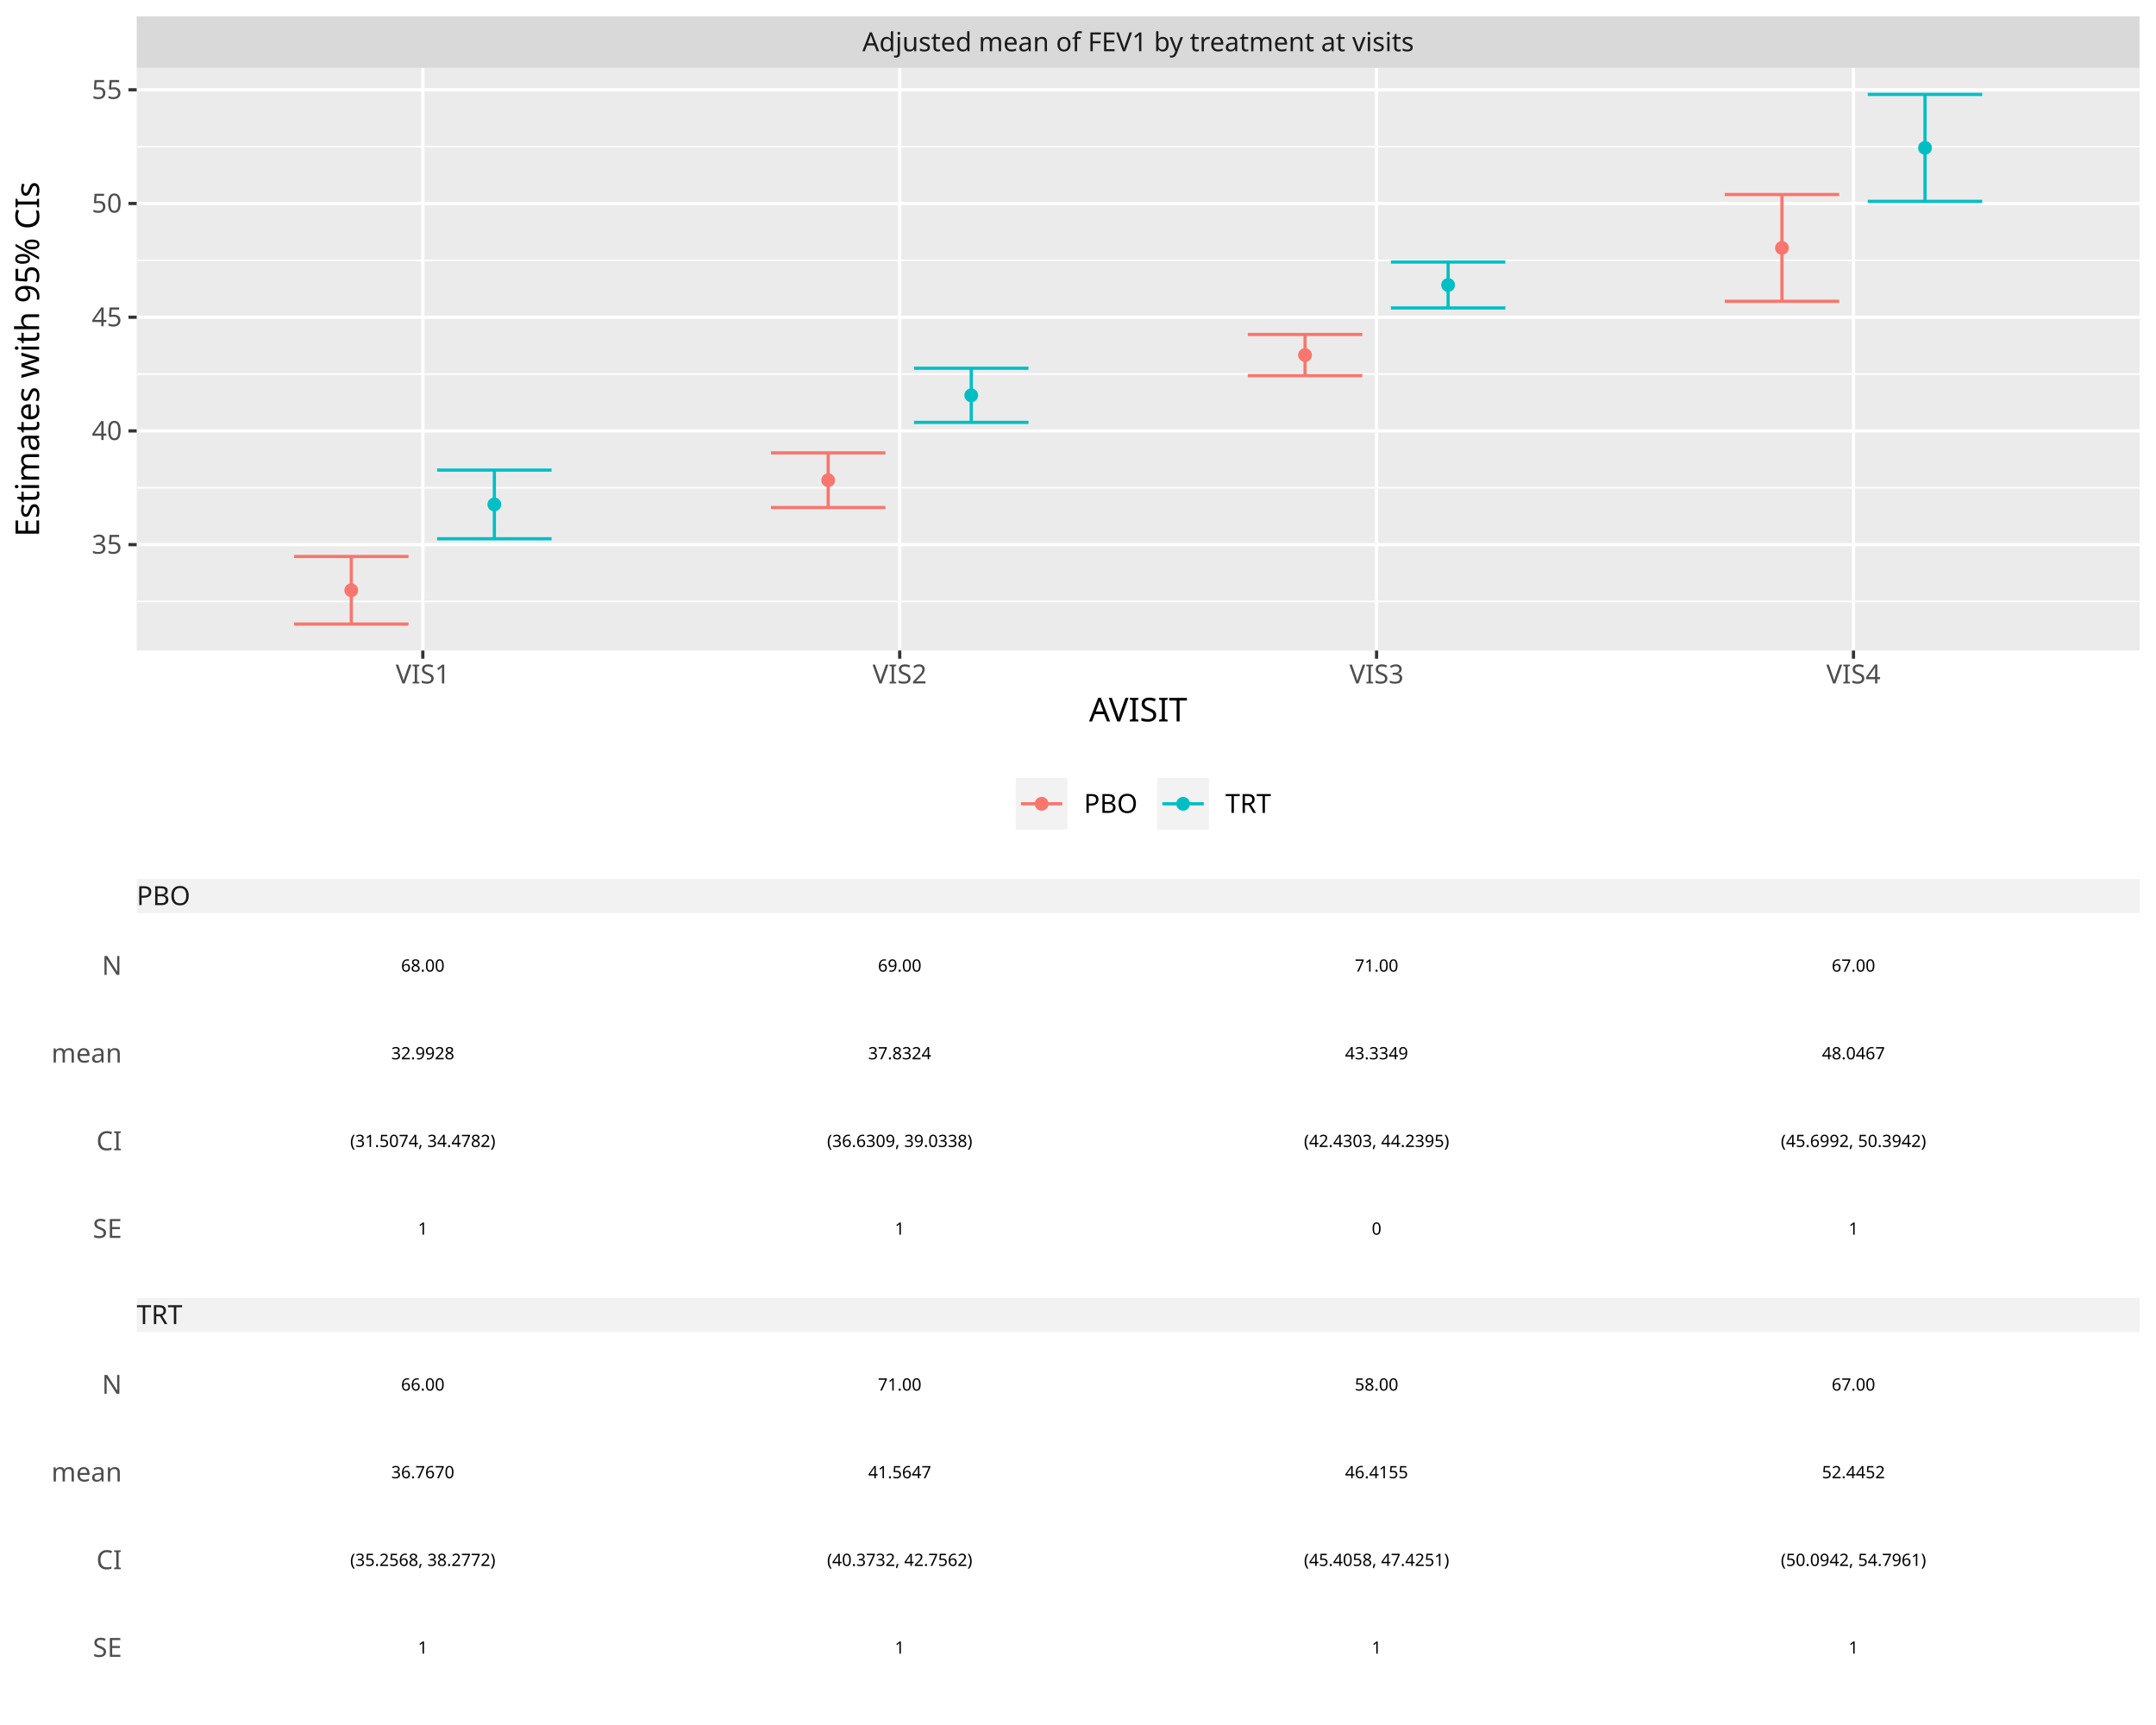
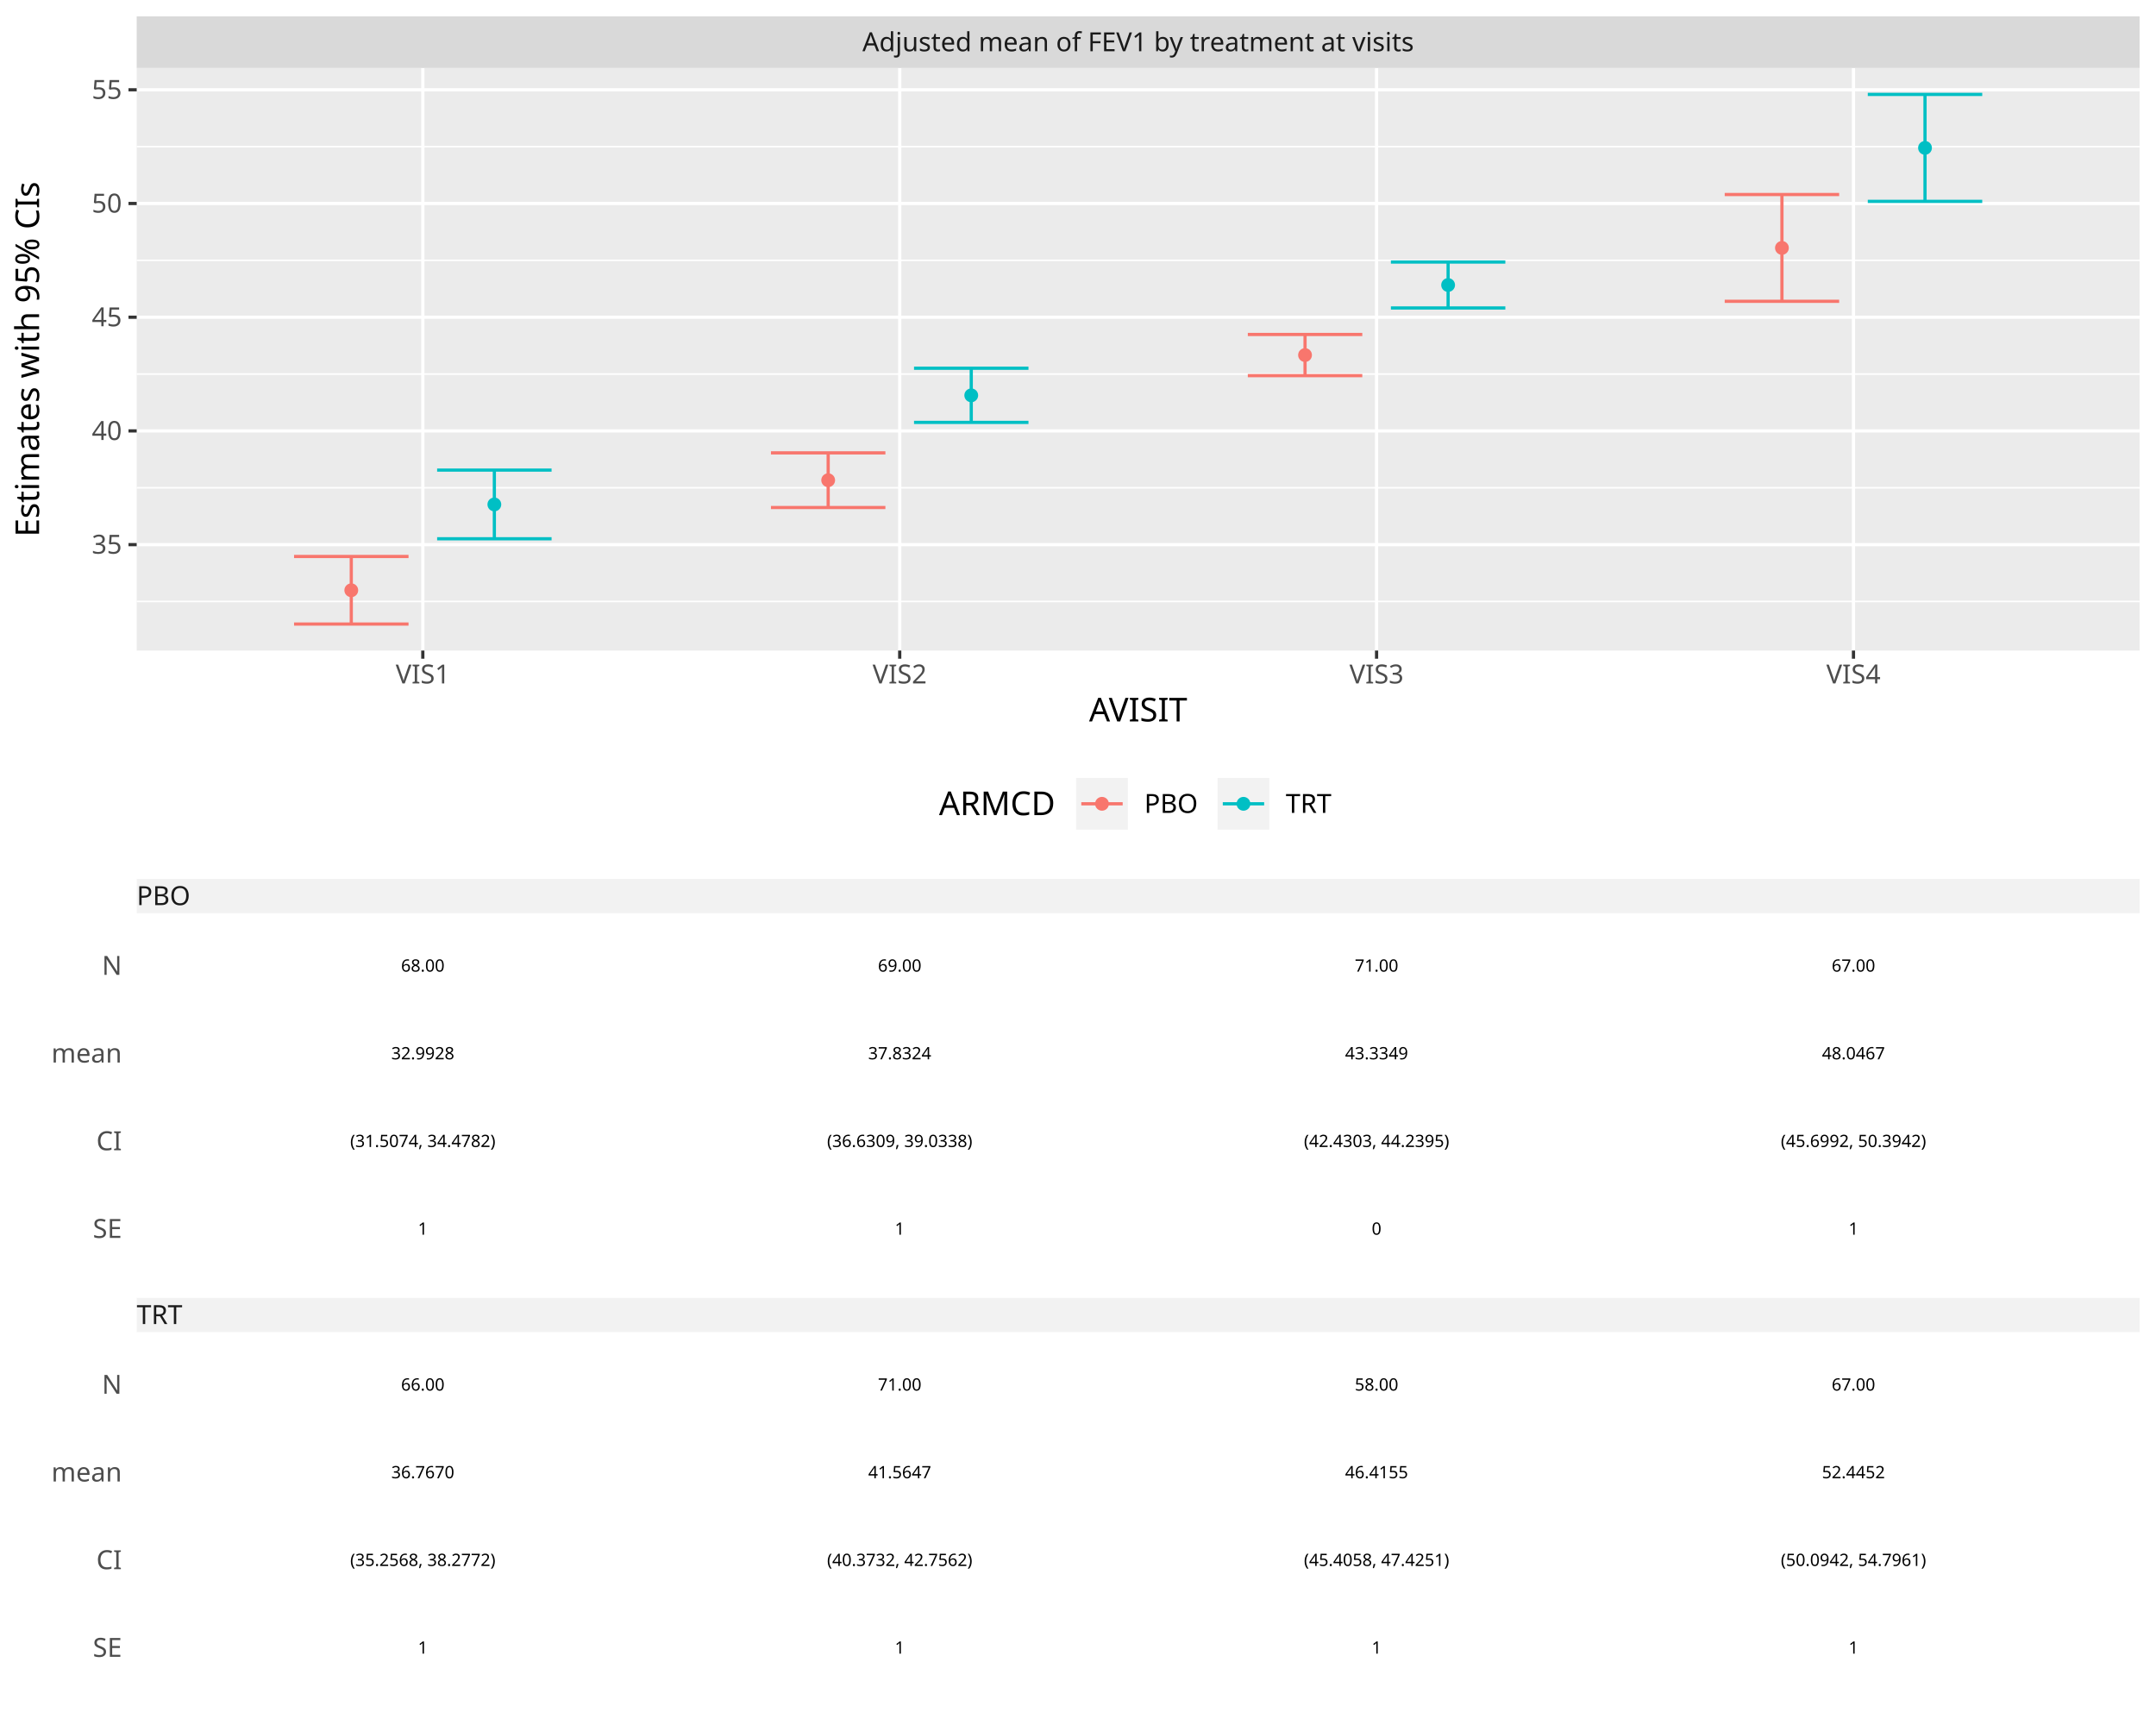
<svg xmlns="http://www.w3.org/2000/svg" class="svglite" data-engine-version="2.0" width="720.00pt" height="576.00pt" viewBox="0 0 720.00 576.00">
  <defs>
    <style type="text/css">
    .svglite line, .svglite polyline, .svglite polygon, .svglite path, .svglite rect, .svglite circle {
      fill: none;
      stroke: #000000;
      stroke-linecap: round;
      stroke-linejoin: round;
      stroke-miterlimit: 10.00;
    }
  </style>
  </defs>
  <rect width="100%" height="100%" style="stroke: none; fill: #FFFFFF;" />
  <defs>
    <clipPath id="cpMC4wMHw3MjAuMDB8MC4wMHw1NzYuMDA=">
      <rect x="0.00" y="0.00" width="720.00" height="576.00" />
    </clipPath>
  </defs>
  <g clip-path="url(#cpMC4wMHw3MjAuMDB8MC4wMHw1NzYuMDA=)">
</g>
  <defs>
    <clipPath id="cpMC4wMHw3MjAuMDB8MC4wMHwyODguMDA=">
      <rect x="0.00" y="0.00" width="720.00" height="288.00" />
    </clipPath>
  </defs>
  <g clip-path="url(#cpMC4wMHw3MjAuMDB8MC4wMHwyODguMDA=)">
    <rect x="0.00" y="0.00" width="720.00" height="288.00" style="stroke-width: 1.07; stroke: #FFFFFF; fill: #FFFFFF;" />
  </g>
  <g clip-path="url(#cpMC4wMHw3MjAuMDB8MC4wMHw1NzYuMDA=)">
</g>
  <defs>
    <clipPath id="cpNDUuNjV8NzE0LjUyfDIyLjY5fDIxNy4yMg==">
      <rect x="45.65" y="22.69" width="668.87" height="194.53" />
    </clipPath>
  </defs>
  <g clip-path="url(#cpNDUuNjV8NzE0LjUyfDIyLjY5fDIxNy4yMg==)">
    <rect x="45.65" y="22.69" width="668.87" height="194.53" style="stroke-width: 1.07; stroke: none; fill: #EBEBEB;" />
    <polyline points="45.65,200.84 714.52,200.84 " style="stroke-width: 0.53; stroke: #FFFFFF; stroke-linecap: butt;" />
    <polyline points="45.65,162.87 714.52,162.87 " style="stroke-width: 0.53; stroke: #FFFFFF; stroke-linecap: butt;" />
    <polyline points="45.65,124.90 714.52,124.90 " style="stroke-width: 0.53; stroke: #FFFFFF; stroke-linecap: butt;" />
    <polyline points="45.65,86.93 714.52,86.93 " style="stroke-width: 0.53; stroke: #FFFFFF; stroke-linecap: butt;" />
    <polyline points="45.65,48.97 714.52,48.97 " style="stroke-width: 0.53; stroke: #FFFFFF; stroke-linecap: butt;" />
    <polyline points="45.65,181.86 714.52,181.86 " style="stroke-width: 1.07; stroke: #FFFFFF; stroke-linecap: butt;" />
    <polyline points="45.65,143.89 714.52,143.89 " style="stroke-width: 1.07; stroke: #FFFFFF; stroke-linecap: butt;" />
    <polyline points="45.65,105.92 714.52,105.92 " style="stroke-width: 1.07; stroke: #FFFFFF; stroke-linecap: butt;" />
    <polyline points="45.65,67.95 714.52,67.95 " style="stroke-width: 1.07; stroke: #FFFFFF; stroke-linecap: butt;" />
    <polyline points="45.65,29.98 714.52,29.98 " style="stroke-width: 1.07; stroke: #FFFFFF; stroke-linecap: butt;" />
    <polyline points="141.20,217.22 141.20,22.69 " style="stroke-width: 1.07; stroke: #FFFFFF; stroke-linecap: butt;" />
    <polyline points="300.46,217.22 300.46,22.69 " style="stroke-width: 1.07; stroke: #FFFFFF; stroke-linecap: butt;" />
    <polyline points="459.71,217.22 459.71,22.69 " style="stroke-width: 1.07; stroke: #FFFFFF; stroke-linecap: butt;" />
    <polyline points="618.97,217.22 618.97,22.69 " style="stroke-width: 1.07; stroke: #FFFFFF; stroke-linecap: butt;" />
    <polyline points="98.20,185.82 136.43,185.82 " style="stroke-width: 1.07; stroke: #F8766D; stroke-linecap: butt;" />
    <polyline points="117.31,185.82 117.31,208.38 " style="stroke-width: 1.07; stroke: #F8766D; stroke-linecap: butt;" />
    <polyline points="98.20,208.38 136.43,208.38 " style="stroke-width: 1.07; stroke: #F8766D; stroke-linecap: butt;" />
    <polyline points="145.98,156.97 184.20,156.97 " style="stroke-width: 1.07; stroke: #00BFC4; stroke-linecap: butt;" />
    <polyline points="165.09,156.97 165.09,179.91 " style="stroke-width: 1.07; stroke: #00BFC4; stroke-linecap: butt;" />
    <polyline points="145.98,179.91 184.20,179.91 " style="stroke-width: 1.07; stroke: #00BFC4; stroke-linecap: butt;" />
    <polyline points="257.46,151.22 295.68,151.22 " style="stroke-width: 1.07; stroke: #F8766D; stroke-linecap: butt;" />
    <polyline points="276.57,151.22 276.57,169.47 " style="stroke-width: 1.07; stroke: #F8766D; stroke-linecap: butt;" />
    <polyline points="257.46,169.47 295.68,169.47 " style="stroke-width: 1.07; stroke: #F8766D; stroke-linecap: butt;" />
    <polyline points="305.24,122.96 343.46,122.96 " style="stroke-width: 1.07; stroke: #00BFC4; stroke-linecap: butt;" />
    <polyline points="324.35,122.96 324.35,141.05 " style="stroke-width: 1.07; stroke: #00BFC4; stroke-linecap: butt;" />
    <polyline points="305.24,141.05 343.46,141.05 " style="stroke-width: 1.07; stroke: #00BFC4; stroke-linecap: butt;" />
    <polyline points="416.71,111.69 454.94,111.69 " style="stroke-width: 1.07; stroke: #F8766D; stroke-linecap: butt;" />
    <polyline points="435.82,111.69 435.82,125.43 " style="stroke-width: 1.07; stroke: #F8766D; stroke-linecap: butt;" />
    <polyline points="416.71,125.43 454.94,125.43 " style="stroke-width: 1.07; stroke: #F8766D; stroke-linecap: butt;" />
    <polyline points="464.49,87.50 502.71,87.50 " style="stroke-width: 1.07; stroke: #00BFC4; stroke-linecap: butt;" />
    <polyline points="483.60,87.50 483.60,102.84 " style="stroke-width: 1.07; stroke: #00BFC4; stroke-linecap: butt;" />
    <polyline points="464.49,102.84 502.71,102.84 " style="stroke-width: 1.07; stroke: #00BFC4; stroke-linecap: butt;" />
    <polyline points="575.97,64.96 614.19,64.96 " style="stroke-width: 1.07; stroke: #F8766D; stroke-linecap: butt;" />
    <polyline points="595.08,64.96 595.08,100.61 " style="stroke-width: 1.07; stroke: #F8766D; stroke-linecap: butt;" />
    <polyline points="575.97,100.61 614.19,100.61 " style="stroke-width: 1.07; stroke: #F8766D; stroke-linecap: butt;" />
    <polyline points="623.75,31.53 661.97,31.53 " style="stroke-width: 1.07; stroke: #00BFC4; stroke-linecap: butt;" />
    <polyline points="642.86,31.53 642.86,67.24 " style="stroke-width: 1.07; stroke: #00BFC4; stroke-linecap: butt;" />
    <polyline points="623.75,67.24 661.97,67.24 " style="stroke-width: 1.07; stroke: #00BFC4; stroke-linecap: butt;" />
    <circle cx="117.31" cy="197.10" r="1.95" style="stroke-width: 0.71; stroke: #F8766D; fill: #F8766D;" />
    <circle cx="165.09" cy="168.44" r="1.95" style="stroke-width: 0.71; stroke: #00BFC4; fill: #00BFC4;" />
    <circle cx="276.57" cy="160.35" r="1.95" style="stroke-width: 0.71; stroke: #F8766D; fill: #F8766D;" />
    <circle cx="324.35" cy="132.01" r="1.95" style="stroke-width: 0.71; stroke: #00BFC4; fill: #00BFC4;" />
    <circle cx="435.82" cy="118.56" r="1.95" style="stroke-width: 0.71; stroke: #F8766D; fill: #F8766D;" />
    <circle cx="483.60" cy="95.17" r="1.95" style="stroke-width: 0.71; stroke: #00BFC4; fill: #00BFC4;" />
    <circle cx="595.08" cy="82.78" r="1.95" style="stroke-width: 0.71; stroke: #F8766D; fill: #F8766D;" />
    <circle cx="642.86" cy="49.38" r="1.95" style="stroke-width: 0.71; stroke: #00BFC4; fill: #00BFC4;" />
  </g>
  <g clip-path="url(#cpMC4wMHw3MjAuMDB8MC4wMHw1NzYuMDA=)">
</g>
  <defs>
    <clipPath id="cpNDUuNjV8NzE0LjUyfDUuNDh8MjIuNjk=">
      <rect x="45.65" y="5.48" width="668.87" height="17.21" />
    </clipPath>
  </defs>
  <g clip-path="url(#cpNDUuNjV8NzE0LjUyfDUuNDh8MjIuNjk=)">
    <rect x="45.65" y="5.48" width="668.87" height="17.21" style="stroke-width: 1.07; stroke: none; fill: #D9D9D9;" />
    <text x="380.09" y="17.11" text-anchor="middle" style="font-size: 8.80px; fill: #1A1A1A; font-family: sans;" textLength="176.11px" lengthAdjust="spacingAndGlyphs">Adjusted mean of FEV1 by treatment at visits</text>
  </g>
  <g clip-path="url(#cpMC4wMHw3MjAuMDB8MC4wMHw1NzYuMDA=)">
    <polyline points="141.20,219.96 141.20,217.22 " style="stroke-width: 1.07; stroke: #333333; stroke-linecap: butt;" />
    <polyline points="300.46,219.96 300.46,217.22 " style="stroke-width: 1.07; stroke: #333333; stroke-linecap: butt;" />
    <polyline points="459.71,219.96 459.71,217.22 " style="stroke-width: 1.07; stroke: #333333; stroke-linecap: butt;" />
    <polyline points="618.97,219.96 618.97,217.22 " style="stroke-width: 1.07; stroke: #333333; stroke-linecap: butt;" />
    <text x="141.20" y="228.21" text-anchor="middle" style="font-size: 8.80px; fill: #4D4D4D; font-family: sans;" textLength="19.08px" lengthAdjust="spacingAndGlyphs">VIS1</text>
    <text x="300.46" y="228.21" text-anchor="middle" style="font-size: 8.80px; fill: #4D4D4D; font-family: sans;" textLength="19.08px" lengthAdjust="spacingAndGlyphs">VIS2</text>
    <text x="459.71" y="228.21" text-anchor="middle" style="font-size: 8.80px; fill: #4D4D4D; font-family: sans;" textLength="19.08px" lengthAdjust="spacingAndGlyphs">VIS3</text>
    <text x="618.97" y="228.21" text-anchor="middle" style="font-size: 8.80px; fill: #4D4D4D; font-family: sans;" textLength="19.08px" lengthAdjust="spacingAndGlyphs">VIS4</text>
    <text x="40.72" y="184.88" text-anchor="end" style="font-size: 8.80px; fill: #4D4D4D; font-family: sans;" textLength="9.79px" lengthAdjust="spacingAndGlyphs">35</text>
    <text x="40.72" y="146.92" text-anchor="end" style="font-size: 8.80px; fill: #4D4D4D; font-family: sans;" textLength="9.79px" lengthAdjust="spacingAndGlyphs">40</text>
    <text x="40.72" y="108.95" text-anchor="end" style="font-size: 8.80px; fill: #4D4D4D; font-family: sans;" textLength="9.79px" lengthAdjust="spacingAndGlyphs">45</text>
    <text x="40.72" y="70.98" text-anchor="end" style="font-size: 8.80px; fill: #4D4D4D; font-family: sans;" textLength="9.79px" lengthAdjust="spacingAndGlyphs">50</text>
    <text x="40.72" y="33.01" text-anchor="end" style="font-size: 8.80px; fill: #4D4D4D; font-family: sans;" textLength="9.79px" lengthAdjust="spacingAndGlyphs">55</text>
    <polyline points="42.91,181.86 45.65,181.86 " style="stroke-width: 1.07; stroke: #333333; stroke-linecap: butt;" />
    <polyline points="42.91,143.89 45.65,143.89 " style="stroke-width: 1.07; stroke: #333333; stroke-linecap: butt;" />
    <polyline points="42.91,105.92 45.65,105.92 " style="stroke-width: 1.07; stroke: #333333; stroke-linecap: butt;" />
    <polyline points="42.91,67.95 45.65,67.95 " style="stroke-width: 1.07; stroke: #333333; stroke-linecap: butt;" />
    <polyline points="42.91,29.98 45.65,29.98 " style="stroke-width: 1.07; stroke: #333333; stroke-linecap: butt;" />
    <text x="380.09" y="240.90" text-anchor="middle" style="font-size: 11.00px; font-family: sans;" textLength="34.85px" lengthAdjust="spacingAndGlyphs">AVISIT</text>
    <text transform="translate(13.05,119.95) rotate(-90)" text-anchor="middle" style="font-size: 11.00px; font-family: sans;" textLength="115.56px" lengthAdjust="spacingAndGlyphs">Estimates with 95% CIs</text>
-     <rect x="328.25" y="254.28" width="103.67" height="28.24" style="stroke-width: 1.07; stroke: none; fill: #FFFFFF;" />
-     <rect x="339.21" y="259.76" width="17.28" height="17.28" style="stroke-width: 1.07; stroke: none; fill: #F2F2F2;" />
-     <line x1="340.94" y1="268.40" x2="354.76" y2="268.40" style="stroke-width: 1.07; stroke: #F8766D; stroke-linecap: butt;" />
-     <circle cx="347.85" cy="268.40" r="1.95" style="stroke-width: 0.71; stroke: #F8766D; fill: #F8766D;" />
-     <rect x="386.46" y="259.76" width="17.28" height="17.28" style="stroke-width: 1.07; stroke: none; fill: #F2F2F2;" />
-     <line x1="388.18" y1="268.40" x2="402.01" y2="268.40" style="stroke-width: 1.07; stroke: #00BFC4; stroke-linecap: butt;" />
-     <circle cx="395.10" cy="268.40" r="1.95" style="stroke-width: 0.71; stroke: #00BFC4; fill: #00BFC4;" />
-     <text x="361.97" y="271.43" style="font-size: 8.80px; font-family: sans;" textLength="18.59px" lengthAdjust="spacingAndGlyphs">PBO</text>
-     <text x="409.22" y="271.43" style="font-size: 8.80px; font-family: sans;" textLength="17.11px" lengthAdjust="spacingAndGlyphs">TRT</text>
+     <rect x="308.09" y="254.28" width="144.00" height="28.24" style="stroke-width: 1.07; stroke: none; fill: #FFFFFF;" />
+     <text x="313.57" y="272.19" style="font-size: 11.00px; font-family: sans;" textLength="40.35px" lengthAdjust="spacingAndGlyphs">ARMCD</text>
+     <rect x="359.37" y="259.76" width="17.28" height="17.28" style="stroke-width: 1.07; stroke: none; fill: #F2F2F2;" />
+     <line x1="361.10" y1="268.40" x2="374.92" y2="268.40" style="stroke-width: 1.07; stroke: #F8766D; stroke-linecap: butt;" />
+     <circle cx="368.01" cy="268.40" r="1.95" style="stroke-width: 0.71; stroke: #F8766D; fill: #F8766D;" />
+     <rect x="406.62" y="259.76" width="17.28" height="17.28" style="stroke-width: 1.07; stroke: none; fill: #F2F2F2;" />
+     <line x1="408.35" y1="268.40" x2="422.17" y2="268.40" style="stroke-width: 1.07; stroke: #00BFC4; stroke-linecap: butt;" />
+     <circle cx="415.26" cy="268.40" r="1.95" style="stroke-width: 0.71; stroke: #00BFC4; fill: #00BFC4;" />
+     <text x="382.13" y="271.43" style="font-size: 8.80px; font-family: sans;" textLength="18.59px" lengthAdjust="spacingAndGlyphs">PBO</text>
+     <text x="429.38" y="271.43" style="font-size: 8.80px; font-family: sans;" textLength="17.11px" lengthAdjust="spacingAndGlyphs">TRT</text>
  </g>
  <defs>
    <clipPath id="cpMC4wMHw3MjAuMDB8Mjg4LjAwfDU3Ni4wMA==">
      <rect x="0.00" y="288.00" width="720.00" height="288.00" />
    </clipPath>
  </defs>
  <g clip-path="url(#cpMC4wMHw3MjAuMDB8Mjg4LjAwfDU3Ni4wMA==)">
    <rect x="0.00" y="288.00" width="720.00" height="288.00" style="stroke-width: 1.07; stroke: #FFFFFF; fill: #FFFFFF;" />
  </g>
  <g clip-path="url(#cpMC4wMHw3MjAuMDB8MC4wMHw1NzYuMDA=)">
</g>
  <defs>
    <clipPath id="cpNDUuNjV8NzE0LjUyfDMwNC45MXw0MjcuODk=">
      <rect x="45.65" y="304.91" width="668.87" height="122.98" />
    </clipPath>
  </defs>
  <g clip-path="url(#cpNDUuNjV8NzE0LjUyfDMwNC45MXw0MjcuODk=)">
    <rect x="45.65" y="304.91" width="668.87" height="122.98" style="stroke-width: 1.07; stroke: none; fill: #FFFFFF;" />
    <text x="141.20" y="324.44" text-anchor="middle" style="font-size: 5.69px; font-family: sans;" textLength="14.24px" lengthAdjust="spacingAndGlyphs">68.00</text>
    <text x="141.20" y="353.72" text-anchor="middle" style="font-size: 5.69px; font-family: sans;" textLength="20.57px" lengthAdjust="spacingAndGlyphs">32.9928</text>
    <text x="141.20" y="383.00" text-anchor="middle" style="font-size: 5.69px; font-family: sans;" textLength="48.09px" lengthAdjust="spacingAndGlyphs">(31.5074, 34.4782)</text>
    <text x="141.20" y="412.28" text-anchor="middle" style="font-size: 5.69px; font-family: sans;" textLength="3.17px" lengthAdjust="spacingAndGlyphs">1</text>
    <text x="300.46" y="324.44" text-anchor="middle" style="font-size: 5.69px; font-family: sans;" textLength="14.24px" lengthAdjust="spacingAndGlyphs">69.00</text>
    <text x="300.46" y="353.72" text-anchor="middle" style="font-size: 5.69px; font-family: sans;" textLength="20.57px" lengthAdjust="spacingAndGlyphs">37.8324</text>
    <text x="300.46" y="383.00" text-anchor="middle" style="font-size: 5.69px; font-family: sans;" textLength="48.09px" lengthAdjust="spacingAndGlyphs">(36.6309, 39.0338)</text>
    <text x="300.46" y="412.28" text-anchor="middle" style="font-size: 5.69px; font-family: sans;" textLength="3.17px" lengthAdjust="spacingAndGlyphs">1</text>
    <text x="459.71" y="324.44" text-anchor="middle" style="font-size: 5.69px; font-family: sans;" textLength="14.24px" lengthAdjust="spacingAndGlyphs">71.00</text>
    <text x="459.71" y="353.72" text-anchor="middle" style="font-size: 5.69px; font-family: sans;" textLength="20.57px" lengthAdjust="spacingAndGlyphs">43.3349</text>
    <text x="459.71" y="383.00" text-anchor="middle" style="font-size: 5.69px; font-family: sans;" textLength="48.09px" lengthAdjust="spacingAndGlyphs">(42.4303, 44.2395)</text>
    <text x="459.71" y="412.28" text-anchor="middle" style="font-size: 5.69px; font-family: sans;" textLength="3.17px" lengthAdjust="spacingAndGlyphs">0</text>
    <text x="618.97" y="324.44" text-anchor="middle" style="font-size: 5.69px; font-family: sans;" textLength="14.24px" lengthAdjust="spacingAndGlyphs">67.00</text>
    <text x="618.97" y="353.72" text-anchor="middle" style="font-size: 5.69px; font-family: sans;" textLength="20.57px" lengthAdjust="spacingAndGlyphs">48.0467</text>
    <text x="618.97" y="383.00" text-anchor="middle" style="font-size: 5.69px; font-family: sans;" textLength="48.09px" lengthAdjust="spacingAndGlyphs">(45.6992, 50.3942)</text>
    <text x="618.97" y="412.28" text-anchor="middle" style="font-size: 5.69px; font-family: sans;" textLength="3.17px" lengthAdjust="spacingAndGlyphs">1</text>
  </g>
  <g clip-path="url(#cpMC4wMHw3MjAuMDB8MC4wMHw1NzYuMDA=)">
</g>
  <defs>
    <clipPath id="cpNDUuNjV8NzE0LjUyfDQ0NC44MHw1NjcuNzg=">
      <rect x="45.65" y="444.80" width="668.87" height="122.98" />
    </clipPath>
  </defs>
  <g clip-path="url(#cpNDUuNjV8NzE0LjUyfDQ0NC44MHw1NjcuNzg=)">
    <rect x="45.65" y="444.80" width="668.87" height="122.98" style="stroke-width: 1.07; stroke: none; fill: #FFFFFF;" />
    <text x="141.20" y="464.33" text-anchor="middle" style="font-size: 5.69px; font-family: sans;" textLength="14.24px" lengthAdjust="spacingAndGlyphs">66.00</text>
    <text x="141.20" y="493.61" text-anchor="middle" style="font-size: 5.69px; font-family: sans;" textLength="20.57px" lengthAdjust="spacingAndGlyphs">36.7670</text>
    <text x="141.20" y="522.89" text-anchor="middle" style="font-size: 5.69px; font-family: sans;" textLength="48.09px" lengthAdjust="spacingAndGlyphs">(35.2568, 38.2772)</text>
    <text x="141.20" y="552.17" text-anchor="middle" style="font-size: 5.69px; font-family: sans;" textLength="3.17px" lengthAdjust="spacingAndGlyphs">1</text>
    <text x="300.46" y="464.33" text-anchor="middle" style="font-size: 5.69px; font-family: sans;" textLength="14.24px" lengthAdjust="spacingAndGlyphs">71.00</text>
    <text x="300.46" y="493.61" text-anchor="middle" style="font-size: 5.69px; font-family: sans;" textLength="20.57px" lengthAdjust="spacingAndGlyphs">41.5647</text>
    <text x="300.46" y="522.89" text-anchor="middle" style="font-size: 5.69px; font-family: sans;" textLength="48.09px" lengthAdjust="spacingAndGlyphs">(40.3732, 42.7562)</text>
    <text x="300.46" y="552.17" text-anchor="middle" style="font-size: 5.69px; font-family: sans;" textLength="3.17px" lengthAdjust="spacingAndGlyphs">1</text>
    <text x="459.71" y="464.33" text-anchor="middle" style="font-size: 5.69px; font-family: sans;" textLength="14.24px" lengthAdjust="spacingAndGlyphs">58.00</text>
    <text x="459.71" y="493.61" text-anchor="middle" style="font-size: 5.69px; font-family: sans;" textLength="20.57px" lengthAdjust="spacingAndGlyphs">46.4155</text>
    <text x="459.71" y="522.89" text-anchor="middle" style="font-size: 5.69px; font-family: sans;" textLength="48.09px" lengthAdjust="spacingAndGlyphs">(45.4058, 47.4251)</text>
    <text x="459.71" y="552.17" text-anchor="middle" style="font-size: 5.69px; font-family: sans;" textLength="3.17px" lengthAdjust="spacingAndGlyphs">1</text>
    <text x="618.97" y="464.33" text-anchor="middle" style="font-size: 5.69px; font-family: sans;" textLength="14.24px" lengthAdjust="spacingAndGlyphs">67.00</text>
    <text x="618.97" y="493.61" text-anchor="middle" style="font-size: 5.69px; font-family: sans;" textLength="20.57px" lengthAdjust="spacingAndGlyphs">52.4452</text>
    <text x="618.97" y="522.89" text-anchor="middle" style="font-size: 5.69px; font-family: sans;" textLength="48.09px" lengthAdjust="spacingAndGlyphs">(50.0942, 54.7961)</text>
    <text x="618.97" y="552.17" text-anchor="middle" style="font-size: 5.69px; font-family: sans;" textLength="3.17px" lengthAdjust="spacingAndGlyphs">1</text>
  </g>
  <g clip-path="url(#cpMC4wMHw3MjAuMDB8MC4wMHw1NzYuMDA=)">
</g>
  <defs>
    <clipPath id="cpNDUuNjV8NzE0LjUyfDQzMy4zN3w0NDQuODA=">
      <rect x="45.65" y="433.37" width="668.87" height="11.43" />
    </clipPath>
  </defs>
  <g clip-path="url(#cpNDUuNjV8NzE0LjUyfDQzMy4zN3w0NDQuODA=)">
    <rect x="45.65" y="433.37" width="668.87" height="11.43" style="stroke-width: 1.07; stroke: none; fill: #F2F2F2;" />
    <text x="45.65" y="442.11" style="font-size: 8.80px; fill: #1A1A1A; font-family: sans;" textLength="17.11px" lengthAdjust="spacingAndGlyphs">TRT</text>
  </g>
  <g clip-path="url(#cpMC4wMHw3MjAuMDB8MC4wMHw1NzYuMDA=)">
</g>
  <defs>
    <clipPath id="cpNDUuNjV8NzE0LjUyfDI5My40OHwzMDQuOTE=">
      <rect x="45.65" y="293.48" width="668.87" height="11.43" />
    </clipPath>
  </defs>
  <g clip-path="url(#cpNDUuNjV8NzE0LjUyfDI5My40OHwzMDQuOTE=)">
    <rect x="45.65" y="293.48" width="668.87" height="11.43" style="stroke-width: 1.07; stroke: none; fill: #F2F2F2;" />
    <text x="45.65" y="302.22" style="font-size: 8.80px; fill: #1A1A1A; font-family: sans;" textLength="18.59px" lengthAdjust="spacingAndGlyphs">PBO</text>
  </g>
  <g clip-path="url(#cpMC4wMHw3MjAuMDB8MC4wMHw1NzYuMDA=)">
    <text x="40.72" y="413.35" text-anchor="end" style="font-size: 8.80px; fill: #4D4D4D; font-family: sans;" textLength="11.74px" lengthAdjust="spacingAndGlyphs">SE</text>
    <text x="40.72" y="384.07" text-anchor="end" style="font-size: 8.80px; fill: #4D4D4D; font-family: sans;" textLength="8.80px" lengthAdjust="spacingAndGlyphs">CI</text>
    <text x="40.72" y="354.79" text-anchor="end" style="font-size: 8.80px; fill: #4D4D4D; font-family: sans;" textLength="22.02px" lengthAdjust="spacingAndGlyphs">mean</text>
    <text x="40.72" y="325.51" text-anchor="end" style="font-size: 8.80px; fill: #4D4D4D; font-family: sans;" textLength="6.36px" lengthAdjust="spacingAndGlyphs">N</text>
    <text x="40.72" y="553.24" text-anchor="end" style="font-size: 8.80px; fill: #4D4D4D; font-family: sans;" textLength="11.74px" lengthAdjust="spacingAndGlyphs">SE</text>
    <text x="40.72" y="523.96" text-anchor="end" style="font-size: 8.80px; fill: #4D4D4D; font-family: sans;" textLength="8.80px" lengthAdjust="spacingAndGlyphs">CI</text>
    <text x="40.72" y="494.68" text-anchor="end" style="font-size: 8.80px; fill: #4D4D4D; font-family: sans;" textLength="22.02px" lengthAdjust="spacingAndGlyphs">mean</text>
    <text x="40.72" y="465.40" text-anchor="end" style="font-size: 8.80px; fill: #4D4D4D; font-family: sans;" textLength="6.36px" lengthAdjust="spacingAndGlyphs">N</text>
  </g>
</svg>
